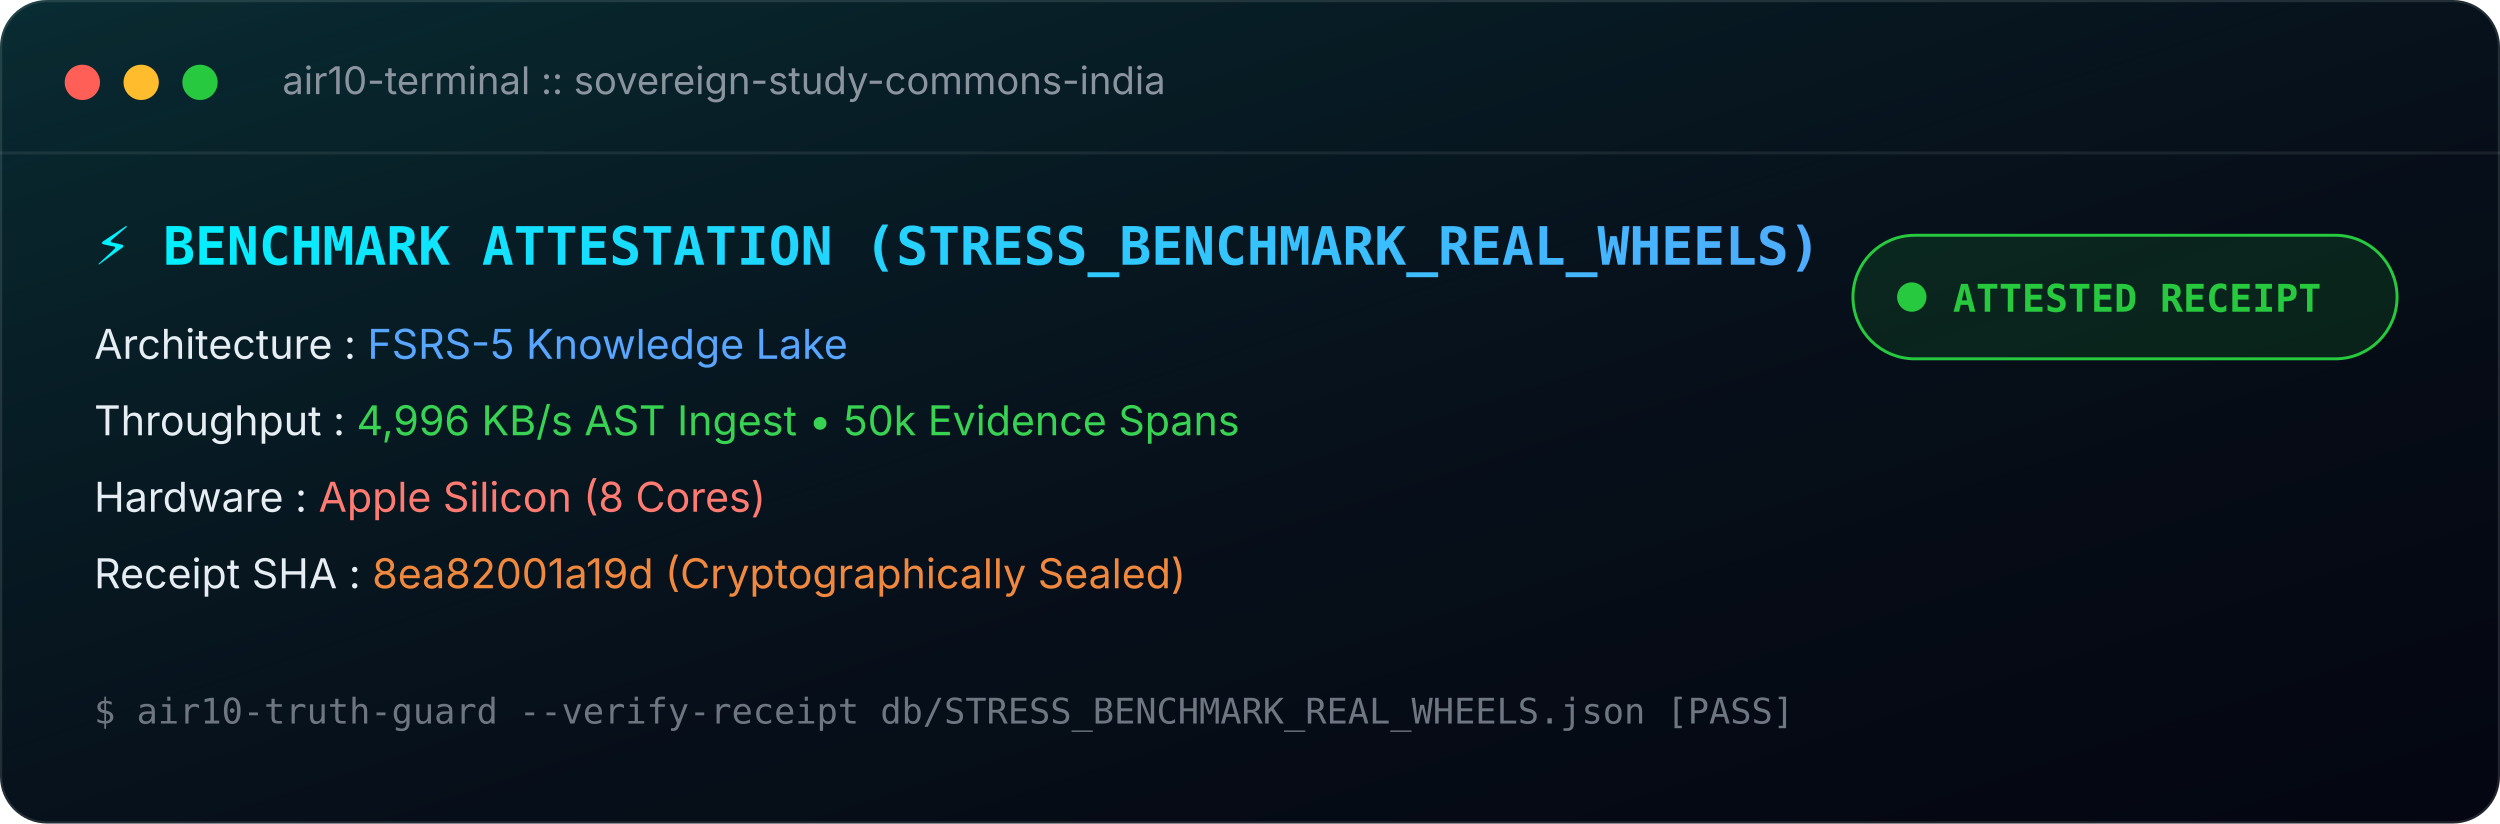
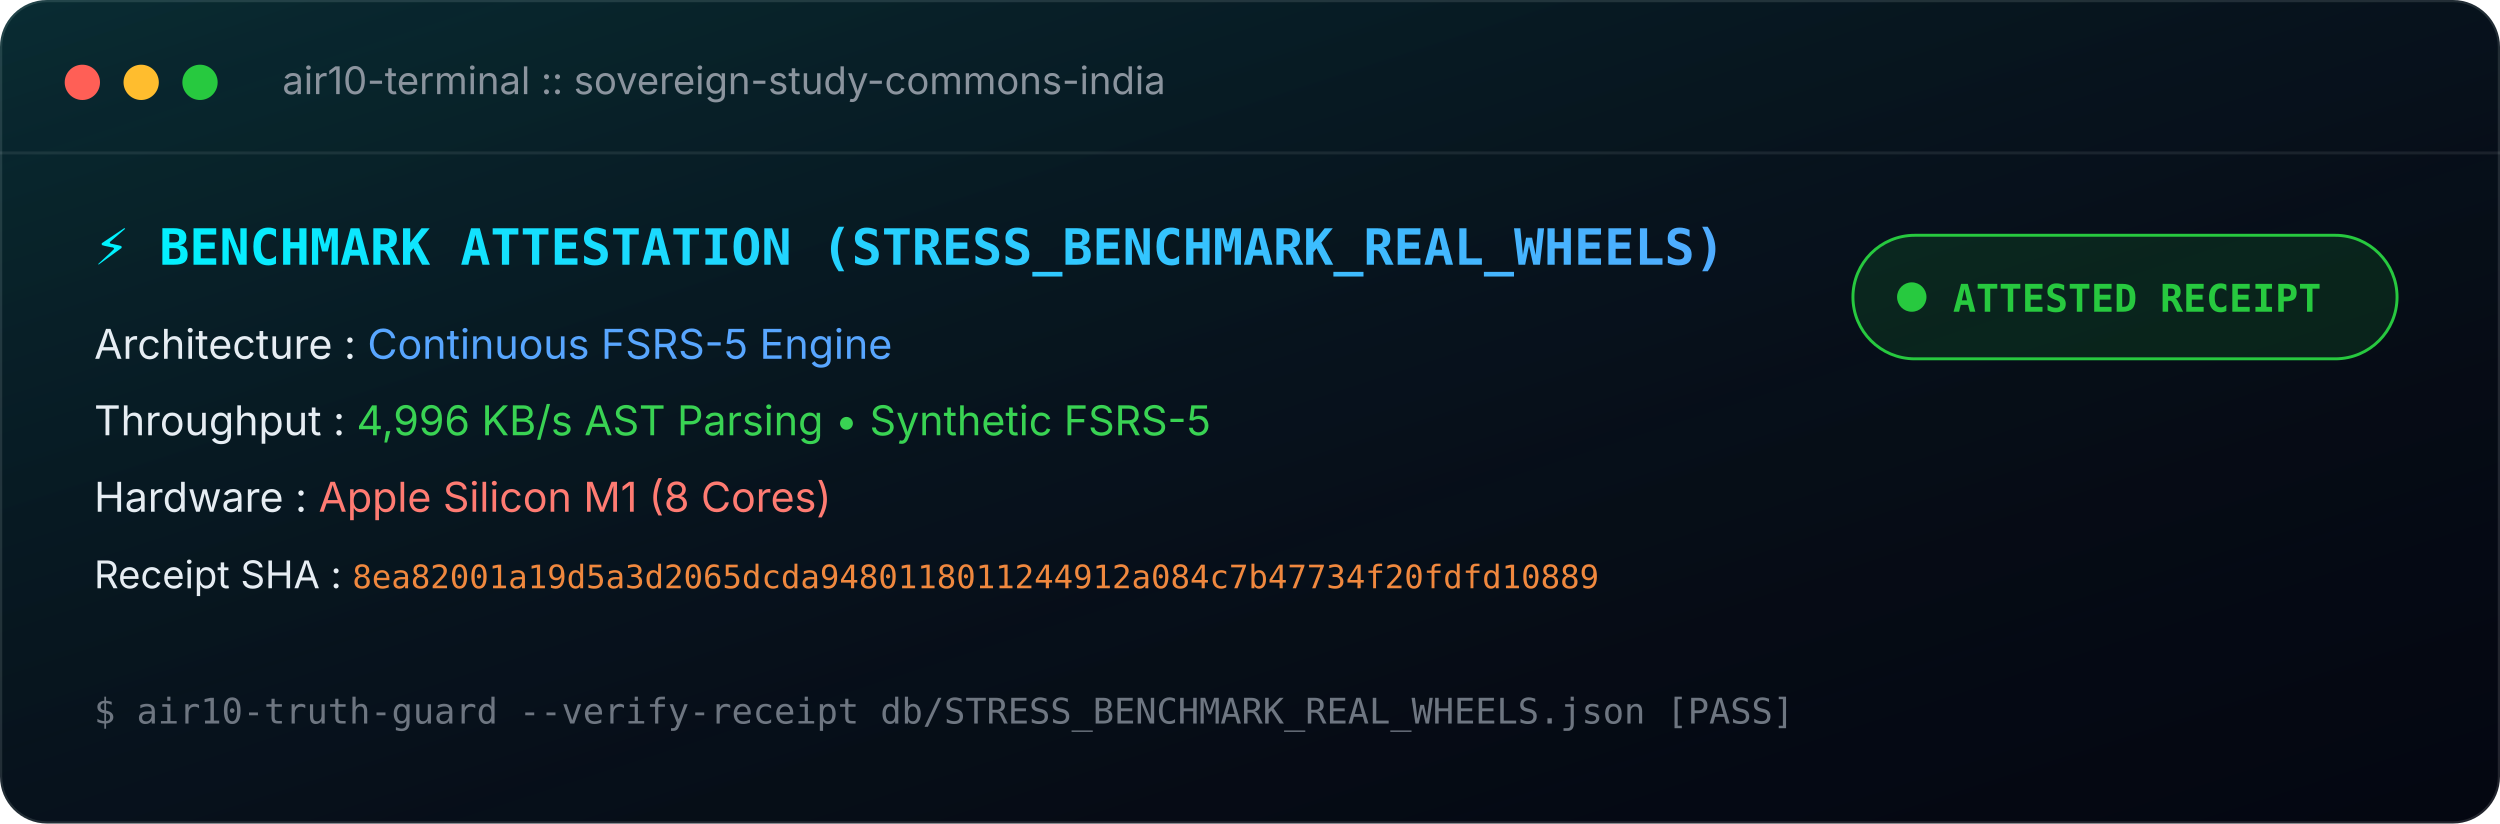
<svg xmlns="http://www.w3.org/2000/svg" viewBox="0 0 850 280" width="100%" height="280">
  <defs>
    <linearGradient id="bg" x1="0%" y1="0%" x2="100%" y2="100%">
      <stop offset="0%" stop-color="#0a0f1d" />
      <stop offset="100%" stop-color="#040711" />
    </linearGradient>
    <linearGradient id="accent" x1="0%" y1="0%" x2="100%" y2="0%">
      <stop offset="0%" stop-color="#00f2fe" />
      <stop offset="100%" stop-color="#4facfe" />
    </linearGradient>
    <linearGradient id="glow" x1="0%" y1="0%" x2="100%" y2="100%">
      <stop offset="0%" stop-color="#00ffcc" stop-opacity="0.12" />
      <stop offset="100%" stop-color="#000000" stop-opacity="0" />
    </linearGradient>
  </defs>
  <rect width="850" height="280" rx="16" fill="url(#bg)" stroke="rgba(255,255,255,0.12)" stroke-width="1.5" />
  <rect width="850" height="280" rx="16" fill="url(#glow)" />
  <circle cx="28" cy="28" r="6" fill="#ff5f56" />
  <circle cx="48" cy="28" r="6" fill="#ffbd2e" />
  <circle cx="68" cy="28" r="6" fill="#27c93f" />
-   <text x="96" y="32" fill="#8b949e" font-family="-apple-system, BlinkMacSystemFont, 'Segoe UI', monospace" font-size="13">air10-terminal :: sovereign-study-commons-india</text>
+   <text x="96" y="32" fill="#8b949e" font-family="-apple-system, BlinkMacSystemFont, monospace" font-size="13">air10-terminal :: sovereign-study-commons-india</text>
  <line x1="0" y1="52" x2="850" y2="52" stroke="rgba(255,255,255,0.08)" stroke-width="1" />
-   <text x="32" y="90" fill="url(#accent)" font-family="monospace" font-size="18" font-weight="bold">⚡ BENCHMARK ATTESTATION (STRESS_BENCHMARK_REAL_WHEELS)</text>
-   <text x="32" y="122" fill="#e6edf3" font-family="-apple-system, BlinkMacSystemFont, monospace" font-size="14">Architecture : <tspan fill="#58a6ff">FSRS-5 Knowledge Lake</tspan>
+   <text x="32" y="90" fill="url(#accent)" font-family="monospace" font-size="17" font-weight="bold">⚡ BENCHMARK ATTESTATION (STRESS_BENCHMARK_REAL_WHEELS)</text>
+   <text x="32" y="122" fill="#e6edf3" font-family="-apple-system, BlinkMacSystemFont, monospace" font-size="14">Architecture : <tspan fill="#58a6ff">Continuous FSRS-5 Engine</tspan>
  </text>
-   <text x="32" y="148" fill="#e6edf3" font-family="-apple-system, BlinkMacSystemFont, monospace" font-size="14">Throughput   : <tspan fill="#39d353">4,996 KB/s AST Ingest • 50k Evidence Spans</tspan>
+   <text x="32" y="148" fill="#e6edf3" font-family="-apple-system, BlinkMacSystemFont, monospace" font-size="14">Throughput   : <tspan fill="#39d353">4,996 KB/s AST Parsing • Synthetic FSRS-5</tspan>
  </text>
-   <text x="32" y="174" fill="#e6edf3" font-family="-apple-system, BlinkMacSystemFont, monospace" font-size="14">Hardware     : <tspan fill="#ff7b72">Apple Silicon (8 Cores)</tspan>
+   <text x="32" y="174" fill="#e6edf3" font-family="-apple-system, BlinkMacSystemFont, monospace" font-size="14">Hardware     : <tspan fill="#ff7b72">Apple Silicon M1 (8 Cores)</tspan>
  </text>
-   <text x="32" y="200" fill="#e6edf3" font-family="-apple-system, BlinkMacSystemFont, monospace" font-size="14">Receipt SHA  : <tspan fill="#f0883e">8ea82001a19d (Cryptographically Sealed)</tspan>
+   <text x="32" y="200" fill="#e6edf3" font-family="-apple-system, BlinkMacSystemFont, monospace" font-size="13">Receipt SHA  : <tspan fill="#f0883e" font-family="monospace" font-size="11">8ea82001a19d5a3d2065dcda9480118011244912a084c7b47734f20fdfd10889</tspan>
  </text>
  <rect x="630" y="80" width="185" height="42" rx="21" fill="rgba(39, 201, 63, 0.12)" stroke="#27c93f" stroke-width="1" />
  <circle cx="650" cy="101" r="5" fill="#27c93f" />
  <text x="664" y="106" fill="#27c93f" font-family="monospace" font-size="13" font-weight="bold">ATTESTED RECEIPT</text>
  <text x="32" y="246" fill="#6e7681" font-family="monospace" font-size="12">$ air10-truth-guard --verify-receipt db/STRESS_BENCHMARK_REAL_WHEELS.json [PASS]</text>
</svg>
